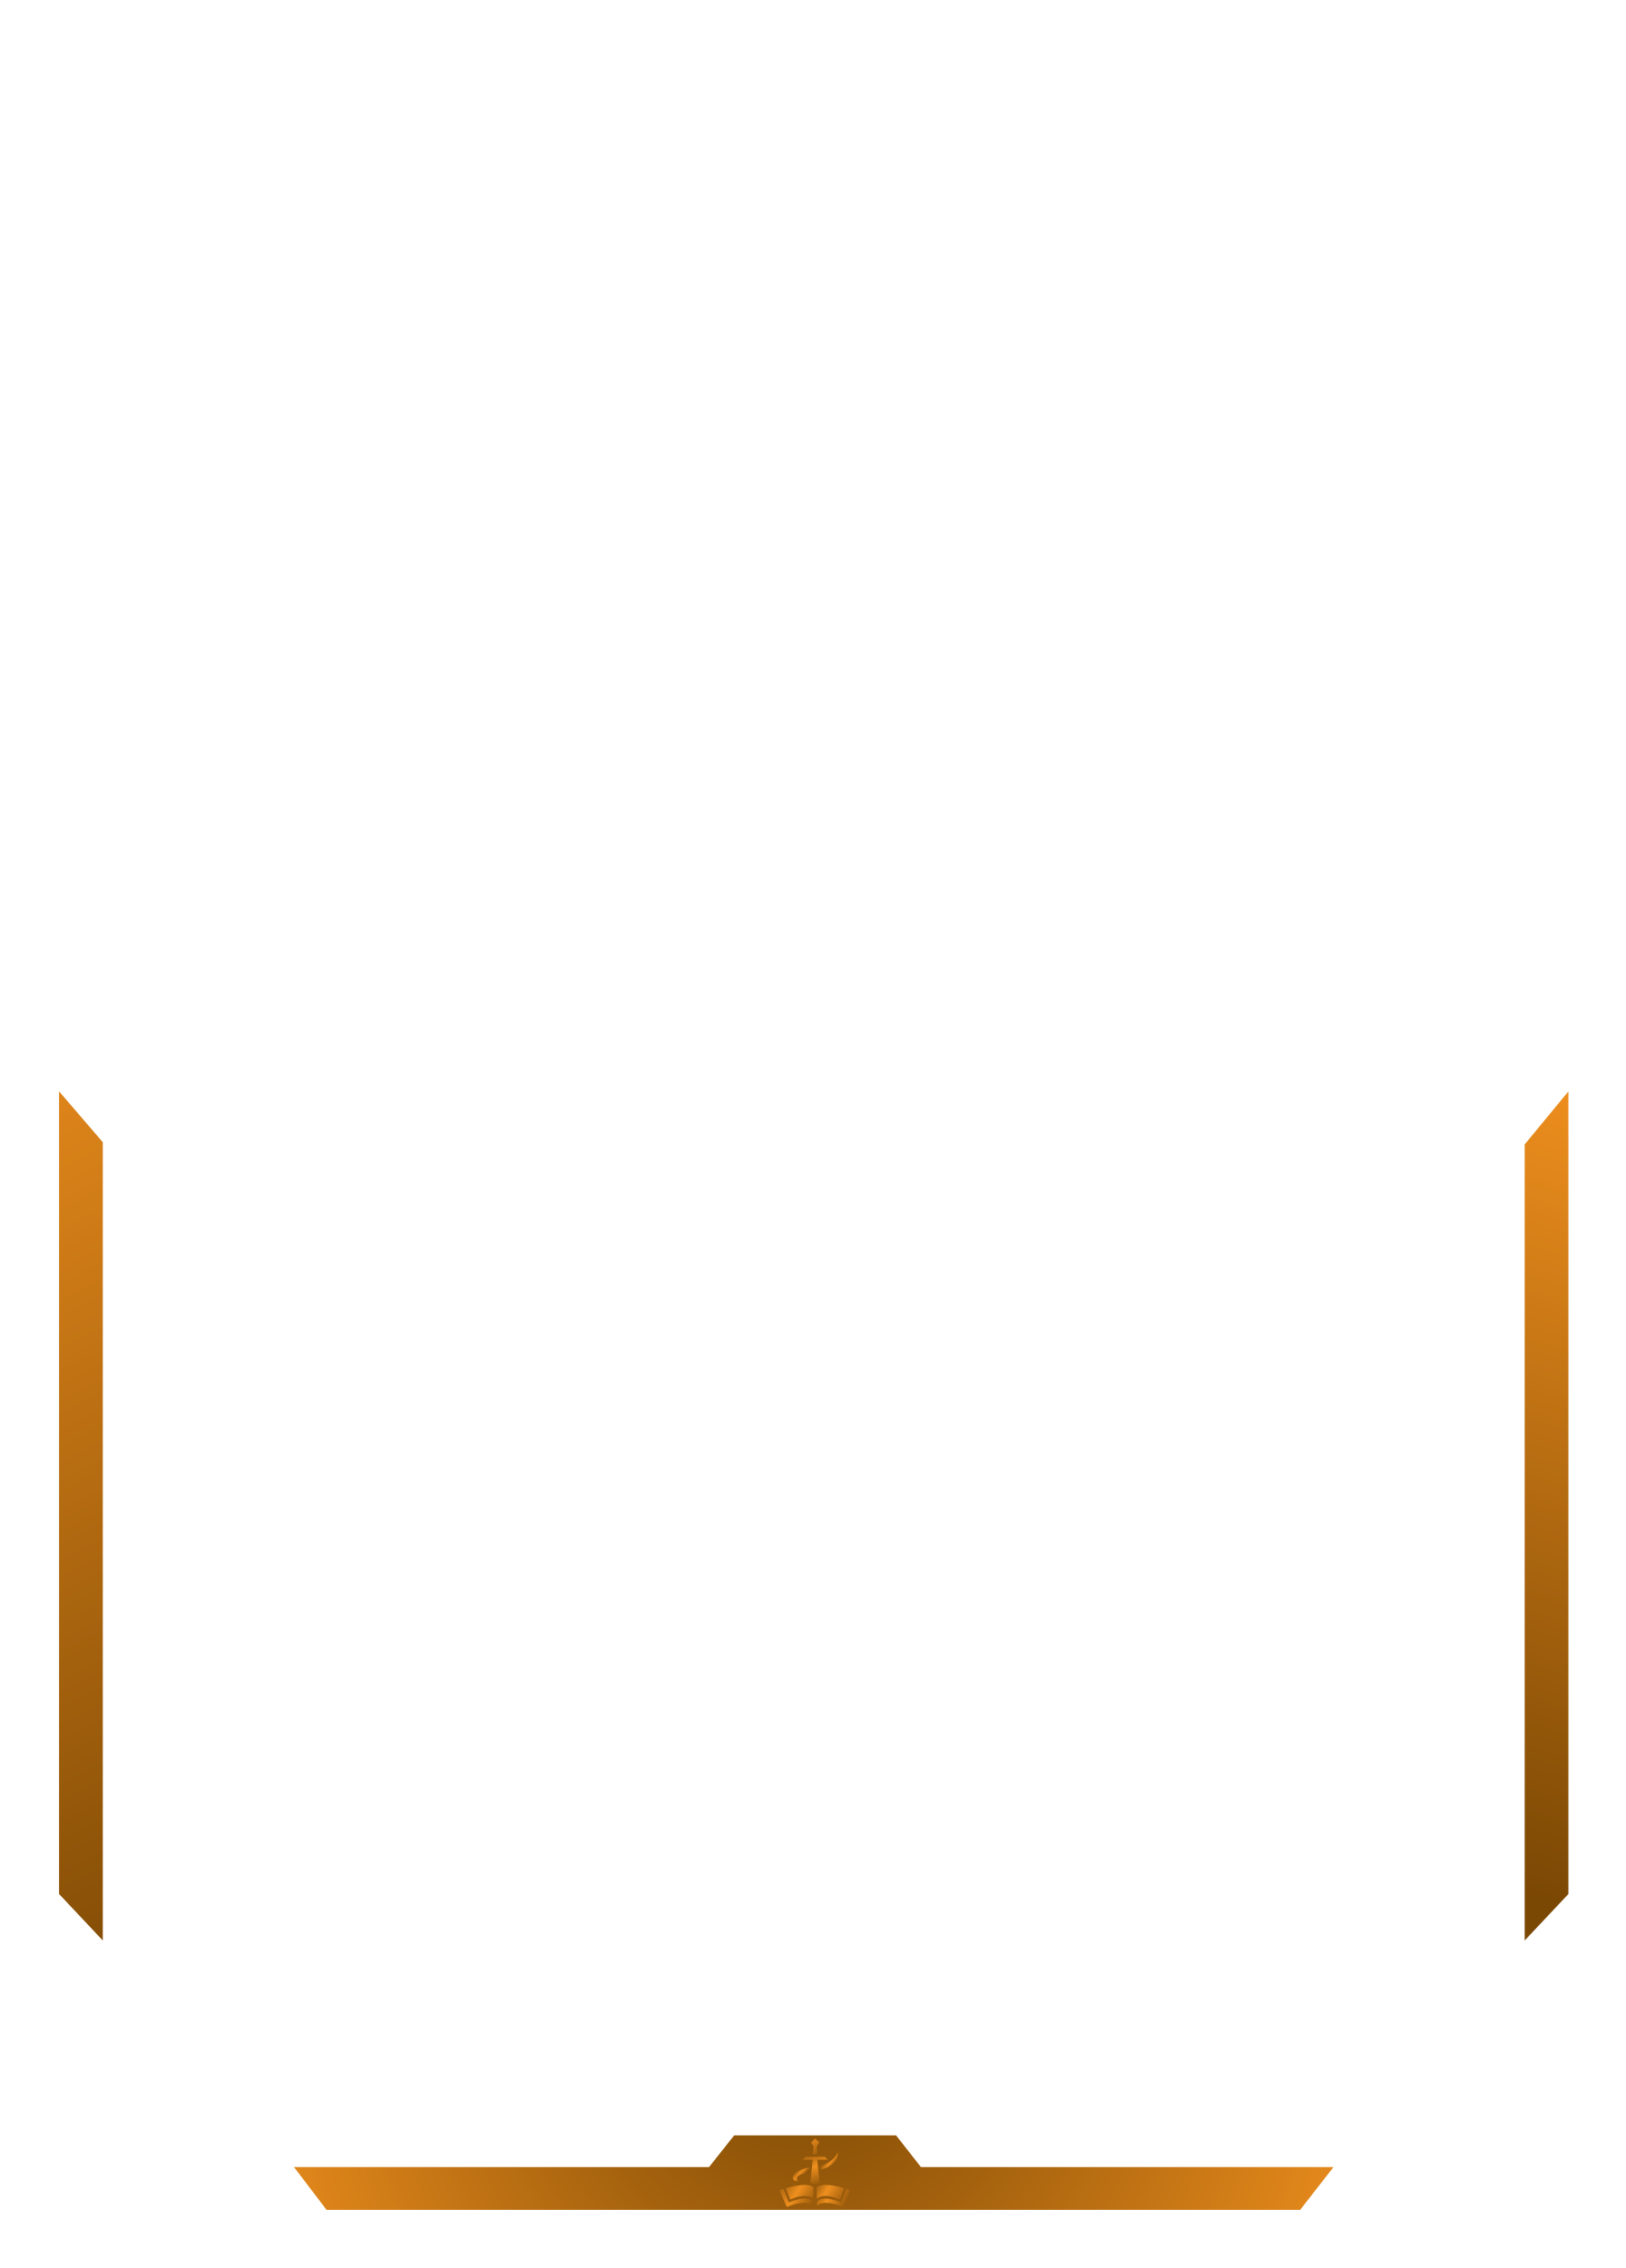
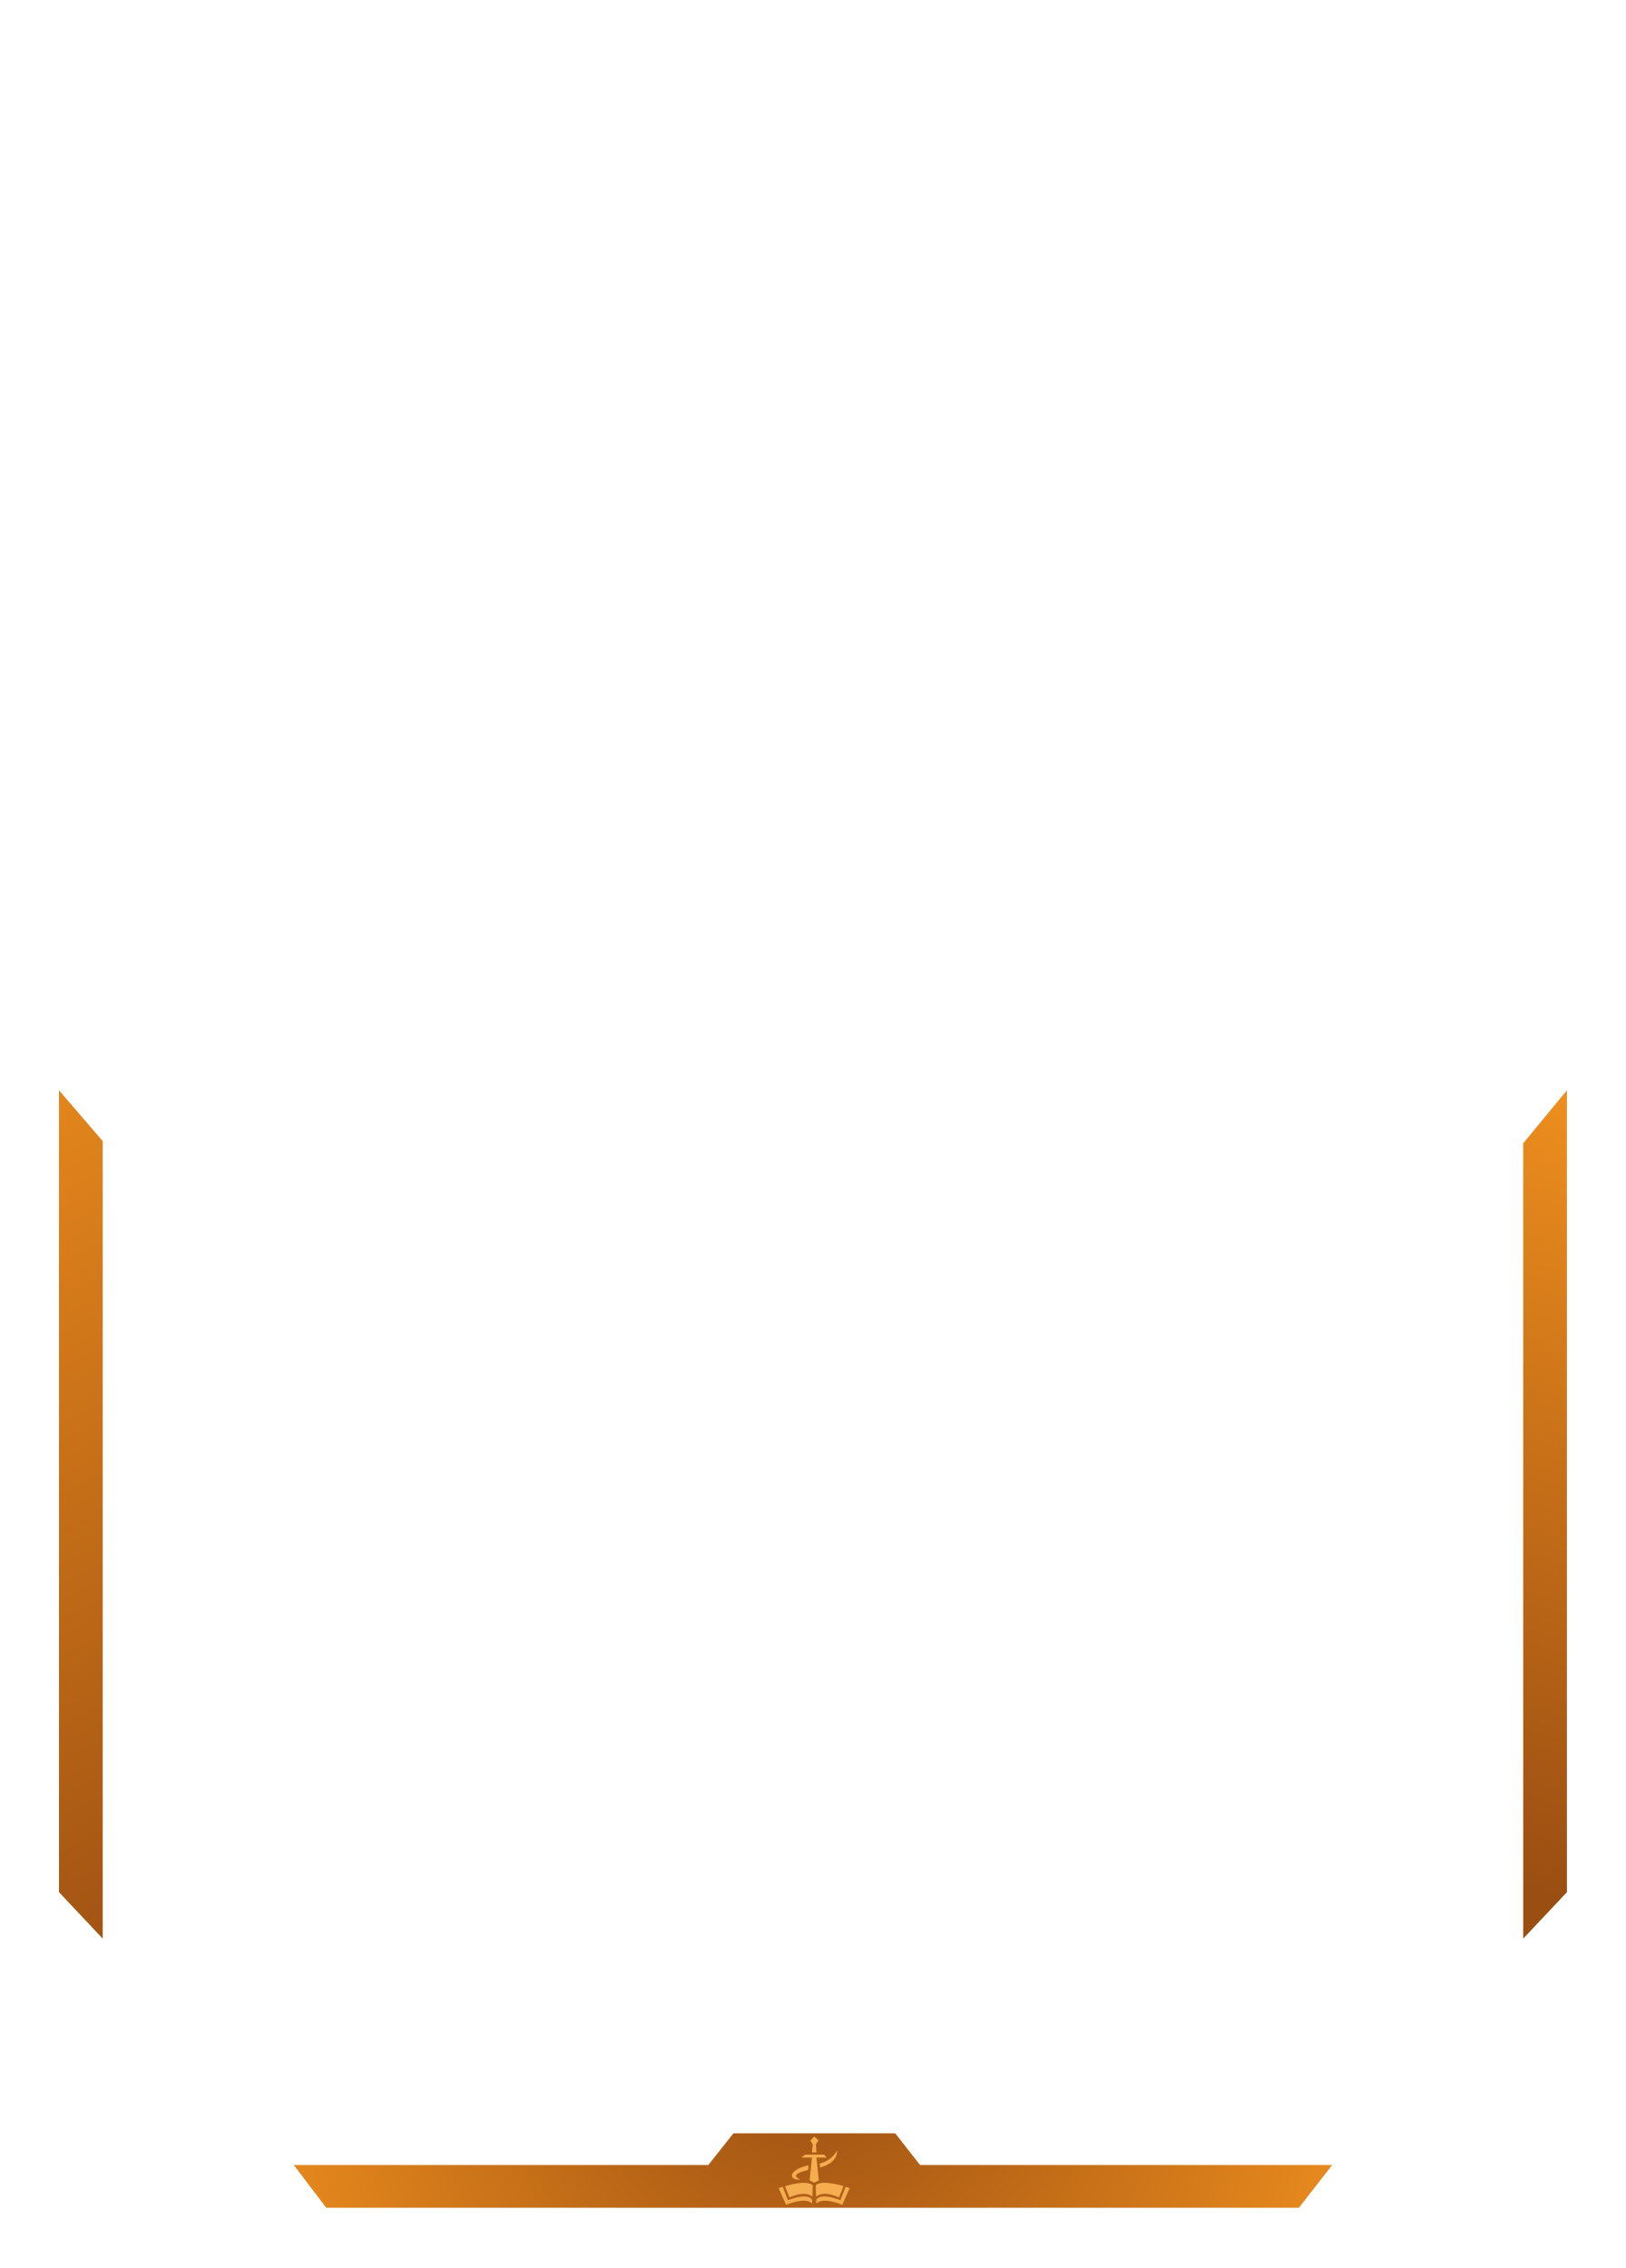
- <svg xmlns="http://www.w3.org/2000/svg" viewBox="0 0 743 1037" width="743" height="1037">
+ <svg xmlns="http://www.w3.org/2000/svg" viewBox="0 0 744 1038" width="744" height="1038">
  <defs>
-     <linearGradient id="13385969005261898691" x1="676.154" y1="883.224" x2="779.923" y2="535.946" gradientTransform="matrix(0.05,0,0,0.002575594,-36.65,-1.377943)">
-       <stop stop-color="#7b4804" />
+     <linearGradient id="10627292776378970831" x1="676.154" y1="883.224" x2="779.923" y2="535.946" gradientTransform="matrix(0.05,0,0,0.002575594,-36.65,-1.377943)">
+       <stop stop-color="#9b4e12" />
      <stop offset="1" stop-color="#ef8f1e" />
    </linearGradient>
-     <linearGradient id="15531356985252386392" x1="162.413" y1="933.388" x2="-56.244" y2="517.223" gradientTransform="matrix(0.05,0,0,0.002575594,-3.15,-1.377943)">
-       <stop stop-color="#7b4804" />
-       <stop offset="1" stop-color="#ef8f1e" />
+     <linearGradient id="6768141982652765130" x1="162.413" y1="933.388" x2="-56.244" y2="517.223" gradientTransform="matrix(0.05,0,0,0.002575594,-3.15,-1.377943)">
+       <stop stop-color="#9b4e12" />
+       <stop offset="0.999" stop-color="#ef8f1e" />
    </linearGradient>
-     <radialGradient id="10834697424287223631" cx="403.601" cy="966.216" r="277.856" gradientTransform="matrix(0.002104452,0,0,0.02934247,-0.3586197,-29.70501)">
-       <stop stop-color="#7a4804" />
+     <radialGradient id="6299251208672364863" cx="403.601" cy="966.216" r="277.856" gradientTransform="matrix(0.002104452,0,0,0.02934247,-0.3586197,-29.70501)">
+       <stop stop-color="#9a4e12" />
      <stop offset="1" stop-color="#ef8f1e" />
    </radialGradient>
-     <linearGradient id="15906786938011300684" x1="285.395" y1="733.466" x2="366.67" y2="790.068" gradientTransform="matrix(0.008222778,0,0,0.008402211,-2.211824,-5.735399)">
-       <stop stop-color="#7b4804" />
-       <stop offset="0.543" stop-color="#ef8f1e" />
-       <stop offset="1" stop-color="#7b4804" />
-     </linearGradient>
-     <linearGradient id="17850298898016365864" x1="95.27" y1="788.617" x2="161.547" y2="846.67" gradientTransform="matrix(0.008556284,0,0,0.009976547,-0.6377836,-7.84456)">
-       <stop stop-color="#7b4804" />
-       <stop offset="0.564" stop-color="#ef8f1e" />
-       <stop offset="1" stop-color="#7b4804" />
-     </linearGradient>
-     <linearGradient id="15280368840744575402" x1="165.901" y1="636.71" x2="267.979" y2="947.297" gradientTransform="matrix(0.005598925,0,0,0.005078284,-0.7861557,-3.611656)">
-       <stop stop-color="#7b4804" />
-       <stop offset="0.478" stop-color="#ef8f1e" />
-       <stop offset="1" stop-color="#7b4804" />
-     </linearGradient>
-     <linearGradient id="8911427685323030475" x1="277.991" y1="751.739" x2="195.165" y2="575.633" gradientTransform="matrix(0.01769495,0,0,0.008954858,-3.607178,-5.233386)">
-       <stop stop-color="#7b4804" />
-       <stop offset="1" stop-color="#ef8f1e" />
-     </linearGradient>
-     <linearGradient id="17752029107059166415" x1="484.712" y1="1050.341" x2="202.669" y2="885.373" gradientTransform="matrix(0.005143154,0,0,0.009749733,-1.243021,-8.861331)">
-       <stop stop-color="#7b4804" />
-       <stop offset="0.61" stop-color="#ef8f1e" />
-       <stop offset="1" stop-color="#7b4804" />
-     </linearGradient>
-     <linearGradient id="14251363625494743454" x1="270.881" y1="1047.923" x2="-33.416" y2="844.735" gradientTransform="matrix(0.005143154,0,0,0.009749733,-0.1344565,-8.863768)">
-       <stop stop-color="#7b4804" />
-       <stop offset="0.509" stop-color="#ef8f1e" />
-       <stop offset="1" stop-color="#7b4804" />
-     </linearGradient>
-     <linearGradient id="3016201591574839536" x1="224.922" y1="925.527" x2="490.033" y2="1063.404" gradientTransform="matrix(0.004277025,0,0,0.007874827,-1.049373,-7.37436)">
-       <stop stop-color="#7b4804" />
-       <stop offset="0.409" stop-color="#ef8f1e" />
-       <stop offset="1" stop-color="#7b4804" />
-     </linearGradient>
-     <linearGradient id="12716872123444550165" x1="235.566" y1="1100.171" x2="-84.034" y2="890.331" gradientTransform="matrix(0.004277025,0,0,0.007874827,0.07693801,-7.37436)">
-       <stop stop-color="#7b4804" />
-       <stop offset="0.493" stop-color="#ef8f1e" />
-       <stop offset="1" stop-color="#7b4804" />
-     </linearGradient>
  </defs>
  <g>
    <g>
      <g>
        <g>
          <g transform="matrix(1,0,0,1,-36,-36)">
-             <path d="M753,535 L753,902 C753,902 733,923.26 733,923.26 C733,923.26 733,559.26 733,559.26 L753,535 Z" fill="url('#13385969005261898691')" />
+             <path d="M753,535 L753,902 C753,902 733,923.26 733,923.26 C733,923.26 733,559.26 733,559.26 L753,535 Z" fill="url('#10627292776378970831')" />
          </g>
          <g transform="matrix(1,0,0,1,-36,-36)">
-             <path d="M63,535 C63,535 63,902 63,902 C63,902 83,923.26 83,923.26 C83,923.26 83,558.265 83,558.265 L63,535 Z" fill="url('#15531356985252386392')" />
+             <path d="M63,535 C63,535 63,902 63,902 C63,902 83,923.26 83,923.26 C83,923.26 83,558.265 83,558.265 L63,535 Z" fill="url('#6768141982652765130')" />
          </g>
          <g transform="matrix(1,0,0,1,-36,-36)">
-             <path d="M360.124,1026.857 C360.124,1026.857 170.41,1026.857 170.41,1026.857 C170.41,1026.857 185.29,1046.436 185.29,1046.436 C185.29,1046.436 630.35,1046.436 630.35,1046.436 C630.35,1046.436 645.593,1026.857 645.593,1026.857 C645.593,1026.857 456.996,1026.857 456.996,1026.857 C456.996,1026.857 445.64,1012.356 445.64,1012.356 C445.64,1012.356 371.619,1012.356 371.619,1012.356 C371.619,1012.356 360.124,1026.857 360.124,1026.857 Z" fill="url('#10834697424287223631')" />
+             <path d="M360.124,1026.857 C360.124,1026.857 170.41,1026.857 170.41,1026.857 C170.41,1026.857 185.29,1046.436 185.29,1046.436 C185.29,1046.436 630.35,1046.436 630.35,1046.436 C630.35,1046.436 645.593,1026.857 645.593,1026.857 C645.593,1026.857 456.996,1026.857 456.996,1026.857 C456.996,1026.857 445.64,1012.356 445.64,1012.356 C445.64,1012.356 371.619,1012.356 371.619,1012.356 C371.619,1012.356 360.124,1026.857 360.124,1026.857 Z" fill="url('#6299251208672364863')" />
          </g>
          <g transform="matrix(1,0,0,1,-36,-36)">
            <g transform="matrix(0.06532225,0,0,0.06532225,393.4876,975.6361)">
              <g>
                <g>
                  <g>
                    <g>
-                       <path d="M389.864,682.606 C389.864,682.606 363.709,750.068 268.987,774.113 C268.987,774.113 272.443,801.622 272.443,801.622 C407.311,763.559 389.864,682.606 389.864,682.606 C389.864,682.606 389.864,682.606 389.864,682.606 Z" fill="url('#15906786938011300684')" />
+                       <path d="M389.864,682.606 C389.864,682.606 363.709,750.068 268.987,774.113 C268.987,774.113 272.443,801.622 272.443,801.622 C407.311,763.559 389.864,682.606 389.864,682.606 C389.864,682.606 389.864,682.606 389.864,682.606 Z" fill="#f5ad50" />
                    </g>
                  </g>
                </g>
                <g>
                  <g>
                    <g>
-                       <path d="M133.966,885.936 C133.966,885.936 75.404,893.301 74.543,856.402 C74.143,839.243 107.993,802.238 191.413,786.3 C191.413,786.3 187.743,819.456 187.743,819.456 C37.567,853.093 133.966,885.936 133.966,885.936 C133.966,885.936 133.966,885.936 133.966,885.936 Z" fill="url('#17850298898016365864')" />
+                       <path d="M133.966,885.936 C133.966,885.936 75.404,893.301 74.543,856.402 C74.143,839.243 107.993,802.238 191.413,786.3 C191.413,786.3 187.743,819.456 187.743,819.456 C37.567,853.093 133.966,885.936 133.966,885.936 C133.966,885.936 133.966,885.936 133.966,885.936 Z" fill="#f5ad50" />
                    </g>
                  </g>
                </g>
                <g>
                  <g>
                    <g>
                      <g>
-                         <path d="M246.934,732.113 C246.934,732.113 262.934,892.113 262.934,892.113 C262.934,892.113 230.934,908.113 230.934,908.113 C230.934,908.113 198.934,892.113 198.934,892.113 C198.934,892.113 214.934,732.113 214.934,732.113 C214.934,732.113 140.412,732.113 140.412,732.113 C140.412,732.113 166.934,711.658 166.934,711.658 C166.934,711.658 299.84,711.196 299.84,711.196 C299.84,711.196 319.018,732.113 319.018,732.113 C319.018,732.113 246.934,732.113 246.934,732.113 C246.934,732.113 246.934,732.113 246.934,732.113 Z" fill="url('#15280368840744575402')" />
+                         <path d="M246.934,732.113 C246.934,732.113 262.934,892.113 262.934,892.113 C262.934,892.113 230.934,908.113 230.934,908.113 C230.934,908.113 198.934,892.113 198.934,892.113 C198.934,892.113 214.934,732.113 214.934,732.113 C214.934,732.113 140.412,732.113 140.412,732.113 C140.412,732.113 166.934,711.658 166.934,711.658 C166.934,711.658 299.84,711.196 299.84,711.196 C299.84,711.196 319.018,732.113 319.018,732.113 C319.018,732.113 246.934,732.113 246.934,732.113 C246.934,732.113 246.934,732.113 246.934,732.113 Z" fill="#f5ad50" />
                      </g>
                    </g>
                  </g>
                  <g>
                    <g>
                      <g>
-                         <path d="M246.934,696.09 C246.934,696.09 242.675,642.341 242.675,642.341 C242.675,642.341 260.367,610.782 260.367,610.782 C260.367,610.782 231.709,583.737 230.934,584.432 C230.159,585.127 203.854,612.88 203.854,612.88 C203.854,612.88 220.979,640.517 220.979,640.517 C220.979,640.517 214.934,696.09 214.934,696.09 C214.934,696.09 246.934,696.09 246.934,696.09 C246.934,696.09 246.934,696.09 246.934,696.09 Z" fill="url('#8911427685323030475')" />
+                         <path d="M246.934,696.09 C246.934,696.09 242.675,642.341 242.675,642.341 C242.675,642.341 260.367,610.782 260.367,610.782 C260.367,610.782 231.709,583.737 230.934,584.432 C230.159,585.127 203.854,612.88 203.854,612.88 C203.854,612.88 220.979,640.517 220.979,640.517 C220.979,640.517 214.934,696.09 214.934,696.09 C214.934,696.09 246.934,696.09 246.934,696.09 C246.934,696.09 246.934,696.09 246.934,696.09 Z" fill="#f5ad50" />
                      </g>
                    </g>
                  </g>
                </g>
                <g>
                  <g>
                    <g>
-                       <path d="M436.118,932.28 C436.118,932.28 404.451,1011.446 404.451,1011.446 C404.451,1011.446 301.218,958.88 244.218,1005.113 C244.218,1005.113 241.684,925.946 241.684,925.946 C286.651,884.146 436.118,932.28 436.118,932.28 C436.118,932.28 436.118,932.28 436.118,932.28 Z" fill="url('#17752029107059166415')" />
+                       <path d="M436.118,932.28 C436.118,932.28 404.451,1011.446 404.451,1011.446 C404.451,1011.446 301.218,958.88 244.218,1005.113 C244.218,1005.113 241.684,925.946 241.684,925.946 C286.651,884.146 436.118,932.28 436.118,932.28 C436.118,932.28 436.118,932.28 436.118,932.28 Z" fill="#f5ad50" />
                    </g>
                  </g>
                </g>
                <g>
                  <g>
                    <g>
-                       <path d="M26.143,932.53 C26.143,932.53 57.809,1011.696 57.809,1011.696 C57.809,1011.696 161.043,959.13 218.043,1005.363 C218.043,1005.363 220.576,926.196 220.576,926.196 C175.609,884.396 26.143,932.53 26.143,932.53 C26.143,932.53 26.143,932.53 26.143,932.53 Z" fill="url('#14251363625494743454')" />
+                       <path d="M26.143,932.53 C26.143,932.53 57.809,1011.696 57.809,1011.696 C57.809,1011.696 161.043,959.13 218.043,1005.363 C218.043,1005.363 220.576,926.196 220.576,926.196 C175.609,884.396 26.143,932.53 26.143,932.53 C26.143,932.53 26.143,932.53 26.143,932.53 Z" fill="#f4ad50" />
                    </g>
                  </g>
                </g>
                <g>
                  <g>
                    <g>
-                       <path d="M479.159,946.59 C479.159,946.59 427.633,1063.434 427.633,1063.434 C427.633,1063.434 294.733,1004.939 245.394,1054.005 C245.394,1054.005 245.351,1026.988 245.351,1026.988 C282.141,974.025 413.839,1031.383 413.839,1031.383 C413.839,1031.383 451.57,936.447 451.57,936.447 C451.57,936.447 479.159,946.59 479.159,946.59 C479.159,946.59 479.159,946.59 479.159,946.59 Z" fill="url('#3016201591574839536')" />
+                       <path d="M479.159,946.59 C479.159,946.59 427.633,1063.434 427.633,1063.434 C427.633,1063.434 294.733,1004.939 245.394,1054.005 C245.394,1054.005 245.351,1026.988 245.351,1026.988 C282.141,974.025 413.839,1031.383 413.839,1031.383 C413.839,1031.383 451.57,936.447 451.57,936.447 C451.57,936.447 479.159,946.59 479.159,946.59 C479.159,946.59 479.159,946.59 479.159,946.59 Z" fill="#f5ad50" />
                    </g>
                  </g>
                </g>
                <g>
                  <g>
                    <g>
-                       <path d="M-17.989,946.59 C-17.989,946.59 33.536,1063.434 33.536,1063.434 C33.536,1063.434 166.437,1004.939 215.776,1054.005 C215.776,1054.005 215.819,1026.988 215.819,1026.988 C179.029,974.025 47.33,1031.383 47.33,1031.383 C47.33,1031.383 9.6,936.447 9.6,936.447 C9.6,936.447 -17.989,946.59 -17.989,946.59 C-17.989,946.59 -17.989,946.59 -17.989,946.59 Z" fill="url('#12716872123444550165')" />
+                       <path d="M-17.989,946.59 C-17.989,946.59 33.536,1063.434 33.536,1063.434 C33.536,1063.434 166.437,1004.939 215.776,1054.005 C215.776,1054.005 215.819,1026.988 215.819,1026.988 C179.029,974.025 47.33,1031.383 47.33,1031.383 C47.33,1031.383 9.6,936.447 9.6,936.447 C9.6,936.447 -17.989,946.59 -17.989,946.59 C-17.989,946.59 -17.989,946.59 -17.989,946.59 Z" fill="#f5ad50" />
                    </g>
                  </g>
                </g>
              </g>
            </g>
          </g>
        </g>
      </g>
    </g>
  </g>
</svg>
